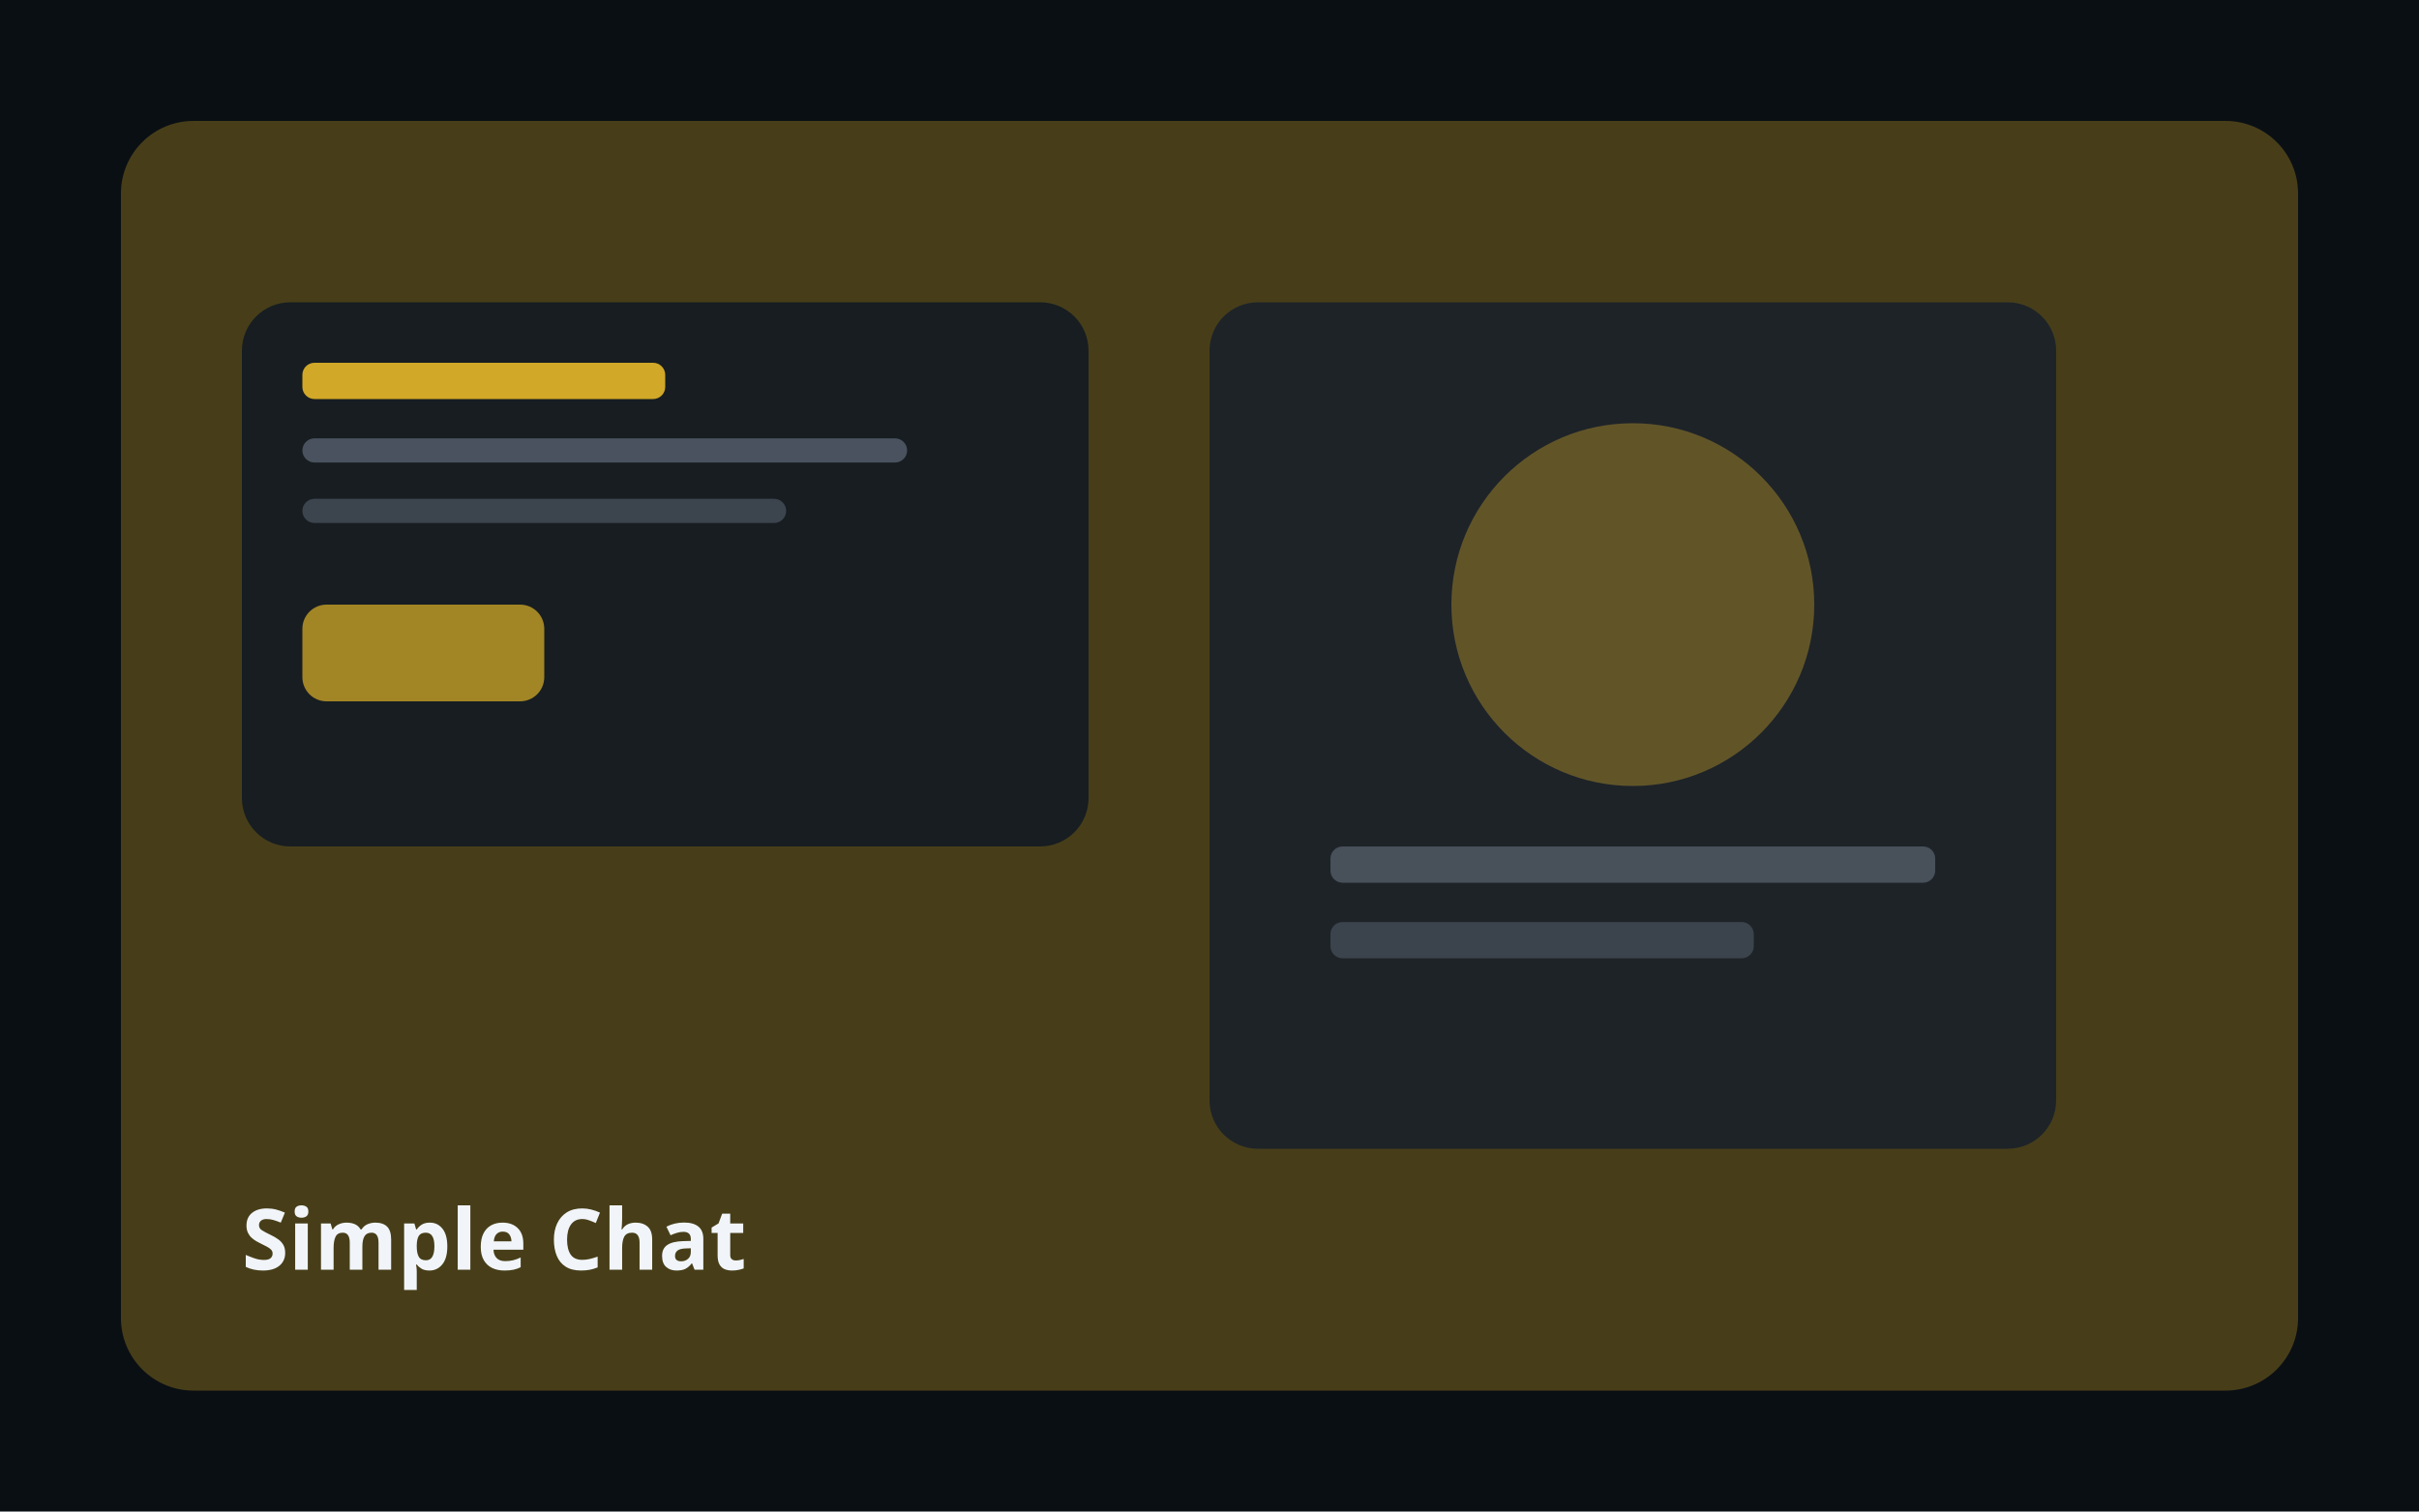
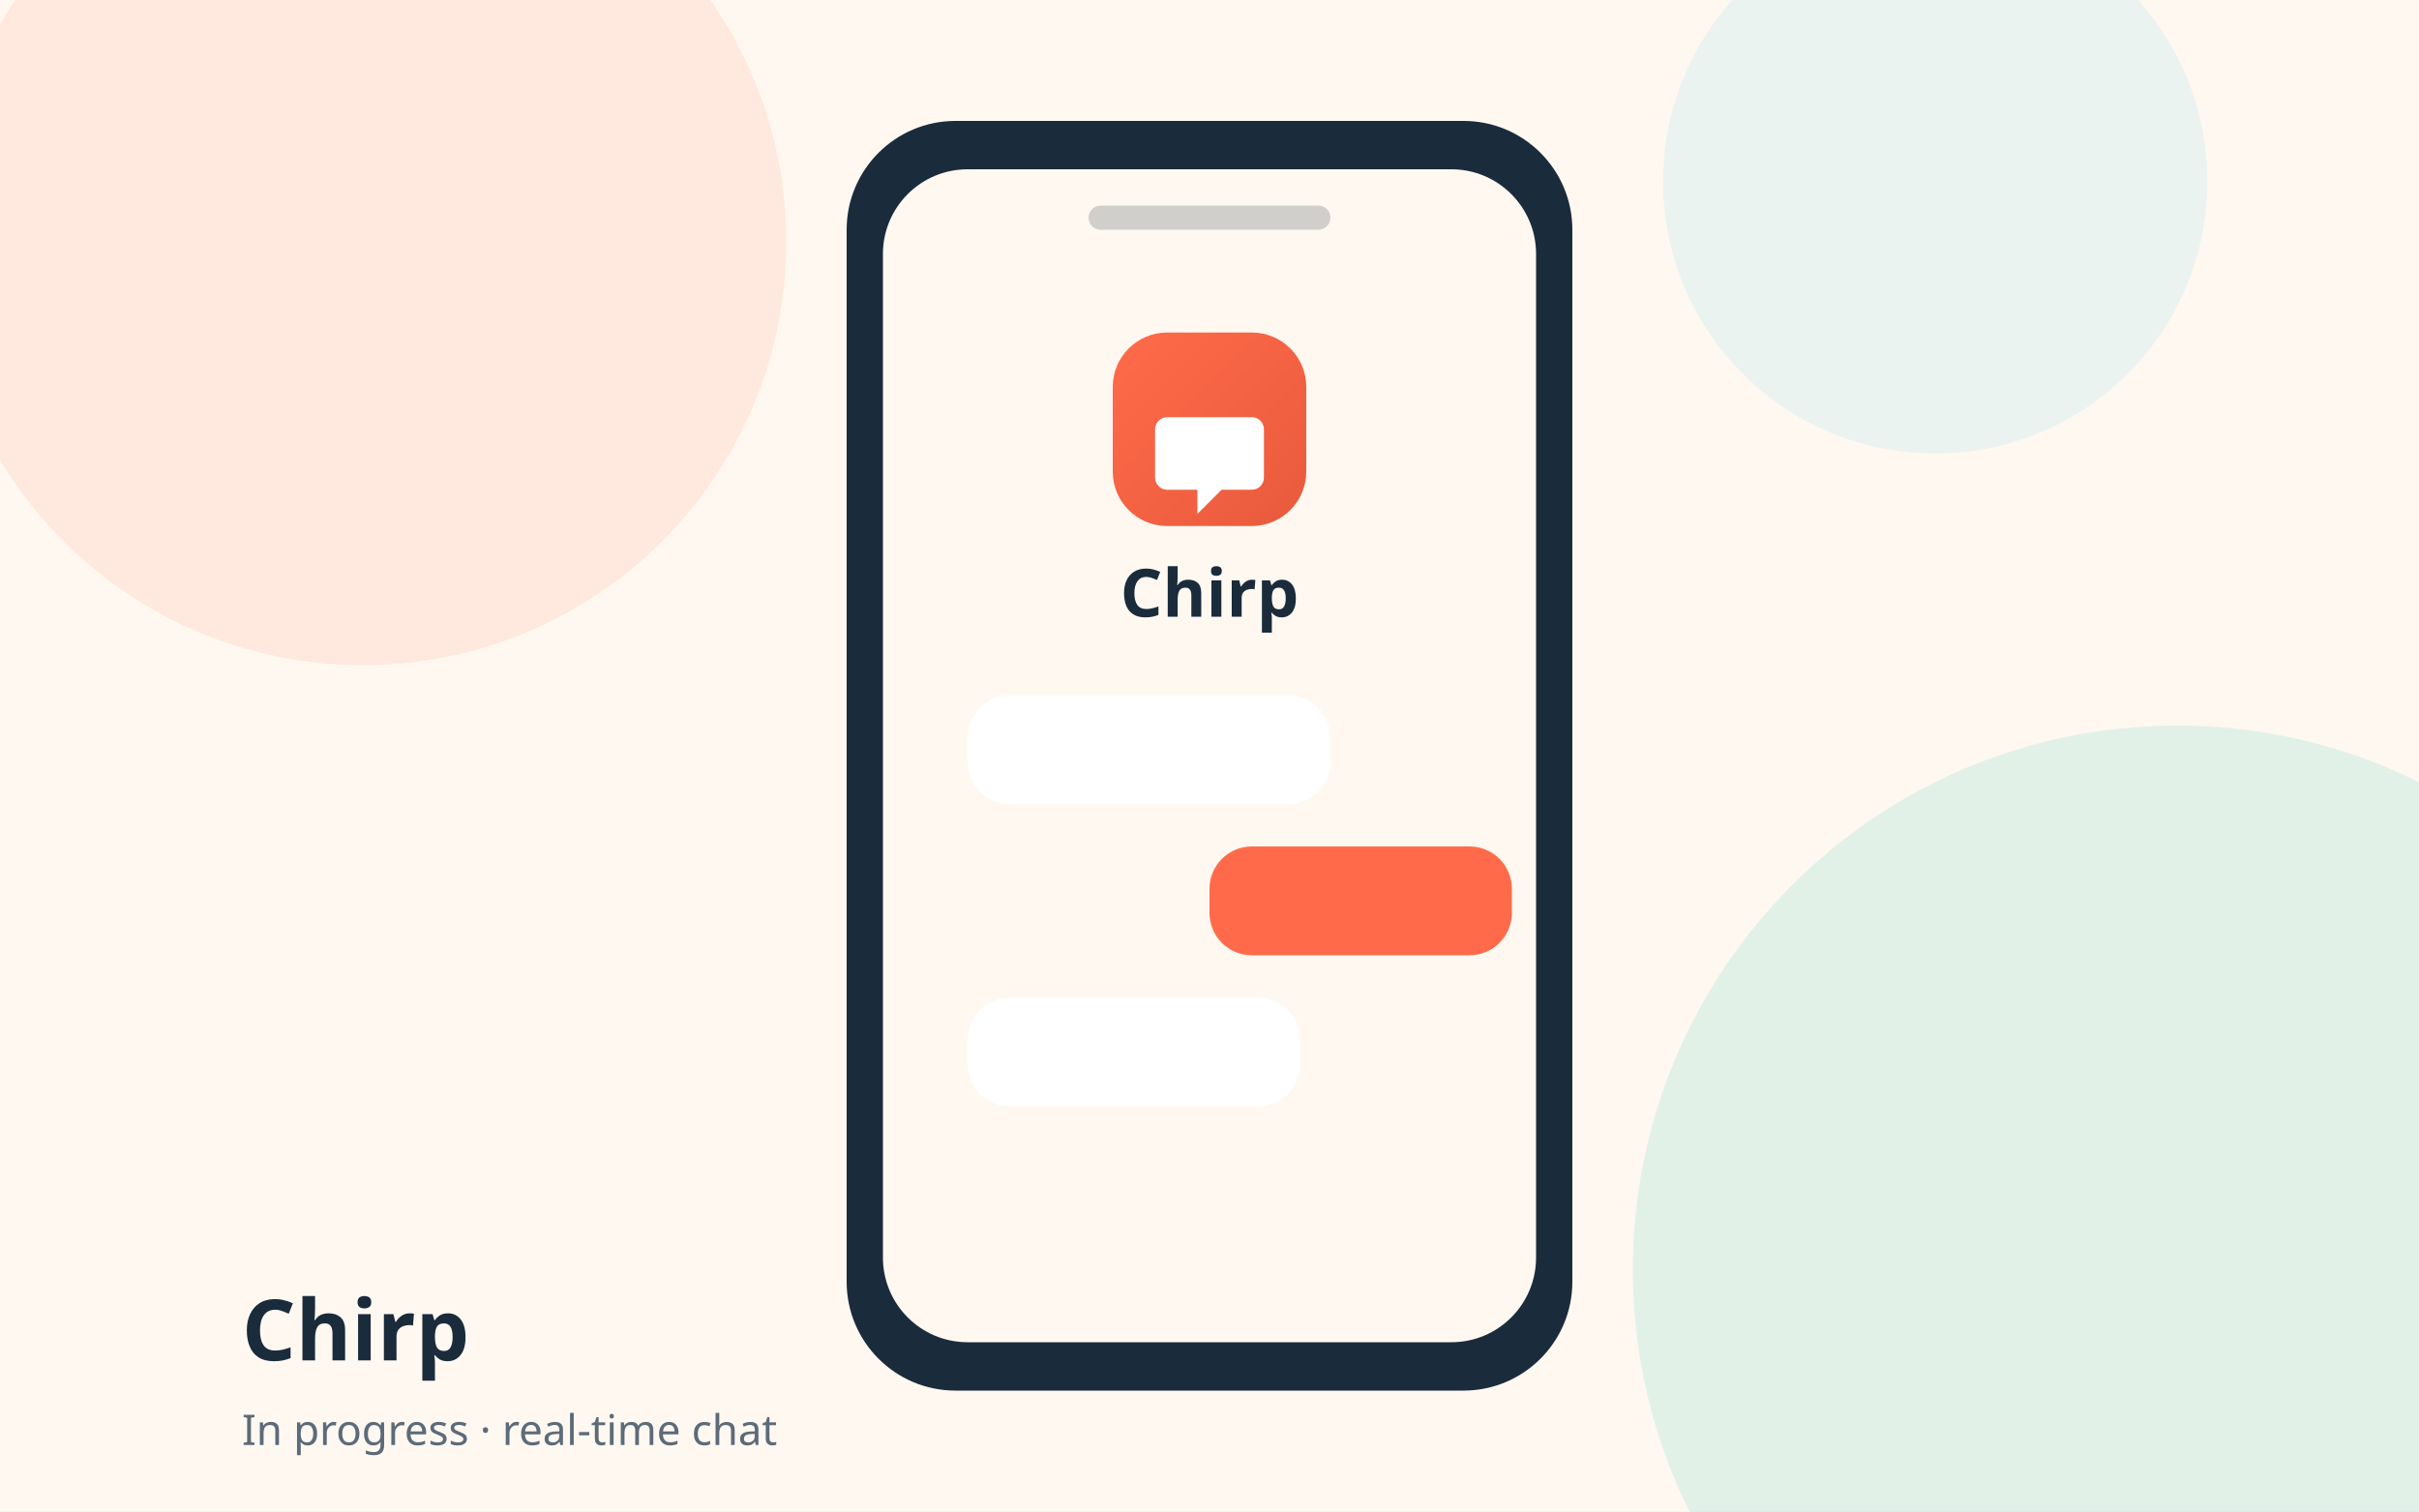
- <svg xmlns="http://www.w3.org/2000/svg" viewBox="0 0 800 500">
+ <svg xmlns="http://www.w3.org/2000/svg" viewBox="0 0 800 500" fill="none">
  <defs>
-     <linearGradient id="g" x1="0" y1="0" x2="800" y2="500">
-       <stop stop-color="#ffca28" />
-       <stop offset="1" stop-color="#f59e0b" />
+     <linearGradient id="bg" x1="0" y1="0" x2="800" y2="500">
+       <stop stop-color="#FFF8F0" />
+       <stop offset="1" stop-color="#B8F2E6" />
+     </linearGradient>
+     <linearGradient id="coral" x1="0" y1="0" x2="1" y2="1">
+       <stop stop-color="#FF6B4A" />
+       <stop offset="1" stop-color="#E85A3C" />
    </linearGradient>
  </defs>
-   <rect width="800" height="500" fill="#0a0f14" />
-   <rect x="40" y="40" width="720" height="420" rx="24" fill="url(#g)" opacity="0.25" />
-   <rect x="80" y="100" width="280" height="180" rx="16" fill="#121a22" opacity="0.9" />
-   <rect x="100" y="120" width="120" height="12" rx="4" fill="#ffca28" opacity="0.8" />
-   <rect x="100" y="145" width="200" height="8" rx="4" fill="#94a3b8" opacity="0.4" />
-   <rect x="100" y="165" width="160" height="8" rx="4" fill="#94a3b8" opacity="0.3" />
-   <rect x="100" y="200" width="80" height="32" rx="8" fill="#ffca28" opacity="0.6" />
-   <rect x="400" y="100" width="280" height="280" rx="16" fill="#161f2a" opacity="0.85" />
-   <circle cx="540" cy="200" r="60" fill="#ffca28" opacity="0.3" />
-   <rect x="440" y="280" width="200" height="12" rx="4" fill="#94a3b8" opacity="0.35" />
-   <rect x="440" y="305" width="140" height="12" rx="4" fill="#94a3b8" opacity="0.25" />
-   <text x="80" y="420" font-family="system-ui,sans-serif" font-size="28" font-weight="700" fill="#f1f5f9">Simple Chat</text>
+   <rect width="800" height="500" fill="url(#bg)" />
+   <circle cx="120" cy="80" r="140" fill="#FF6B4A" opacity="0.12" />
+   <circle cx="720" cy="420" r="180" fill="#2EC4B6" opacity="0.14" />
+   <circle cx="640" cy="60" r="90" fill="#4CC9F0" opacity="0.12" />
+   <rect x="280" y="40" width="240" height="420" rx="36" fill="#1A2B3C" />
+   <rect x="292" y="56" width="216" height="388" rx="28" fill="#FFF8F0" />
+   <rect x="360" y="68" width="80" height="8" rx="4" fill="#1A2B3C" opacity="0.2" />
+   <rect x="368" y="110" width="64" height="64" rx="18" fill="url(#coral)" />
+   <path d="M386 138h28a4 4 0 0 1 4 4v16a4 4 0 0 1-4 4h-10l-8 8v-8h-10a4 4 0 0 1-4-4v-16a4 4 0 0 1 4-4z" fill="#fff" />
+   <text x="400" y="204" text-anchor="middle" font-family="Segoe UI,system-ui,sans-serif" font-size="22" font-weight="700" fill="#1A2B3C">Chirp</text>
+   <rect x="320" y="230" width="120" height="36" rx="14" fill="#fff" />
+   <rect x="400" y="280" width="100" height="36" rx="14" fill="#FF6B4A" />
+   <rect x="320" y="330" width="110" height="36" rx="14" fill="#fff" />
+   <text x="80" y="450" font-family="Segoe UI,system-ui,sans-serif" font-size="28" font-weight="700" fill="#1A2B3C">Chirp</text>
+   <text x="80" y="478" font-family="Segoe UI,system-ui,sans-serif" font-size="14" fill="#5C6B7A">In progress · real-time chat</text>
</svg>
